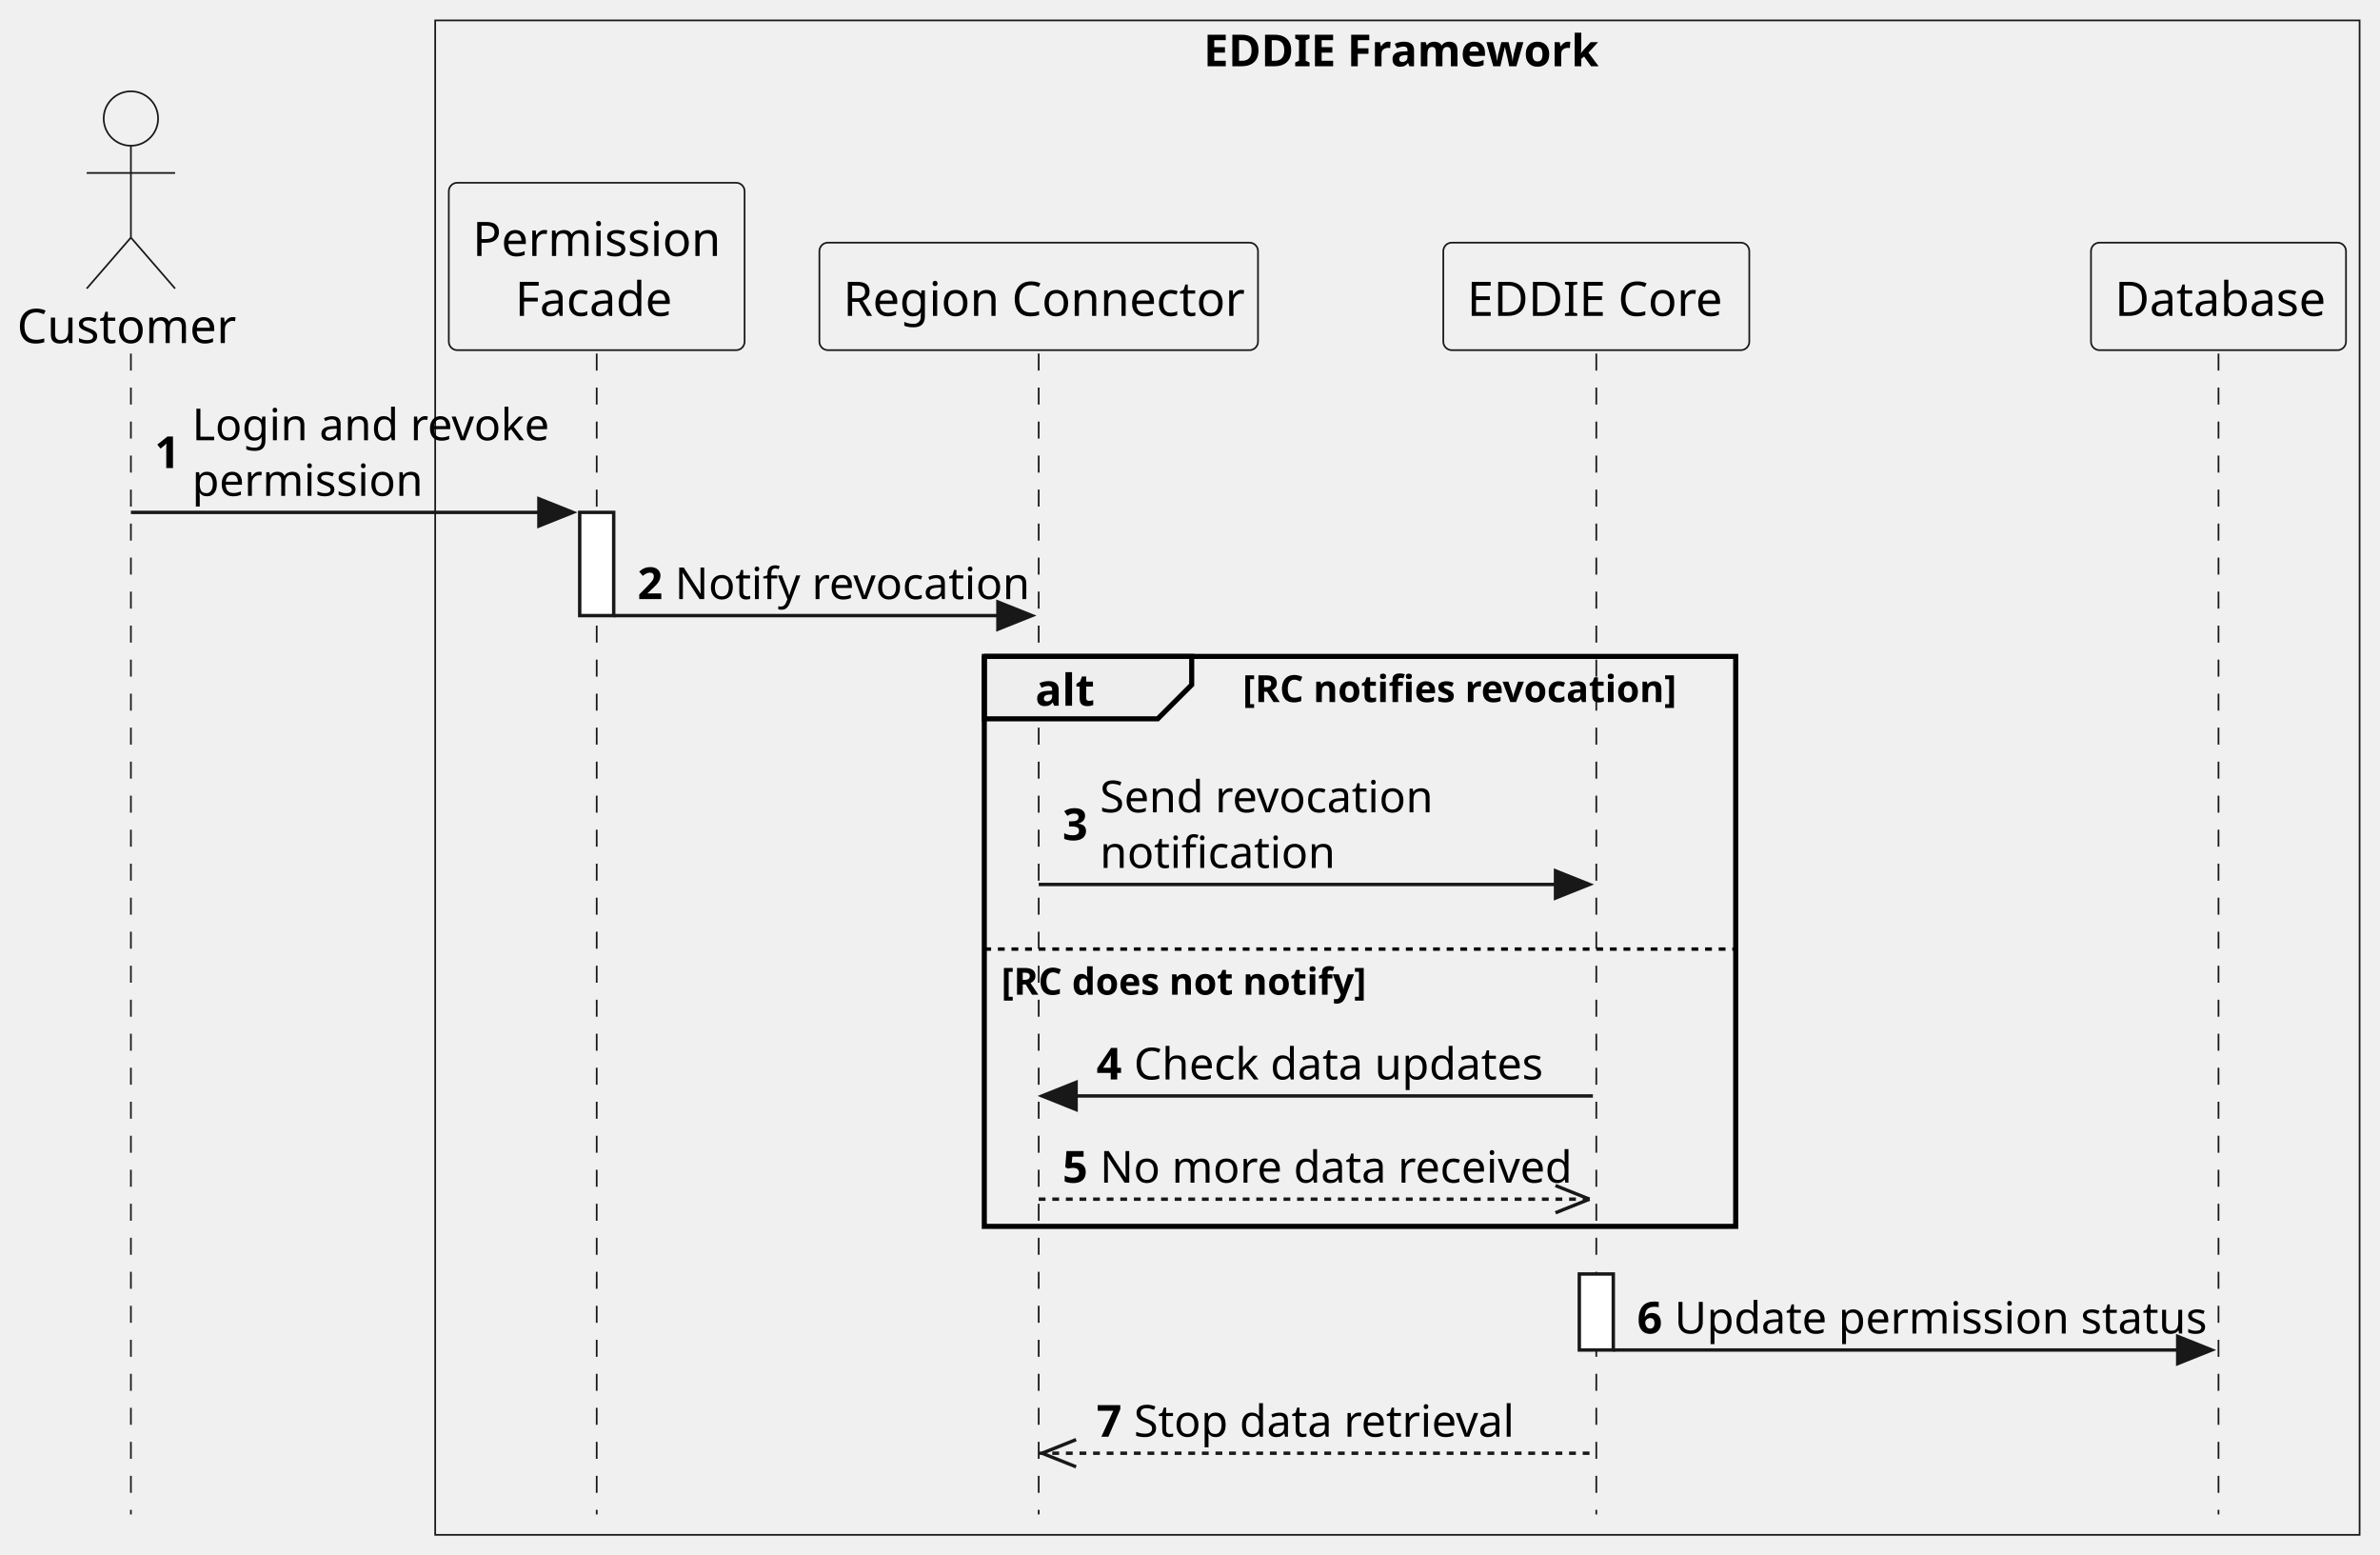
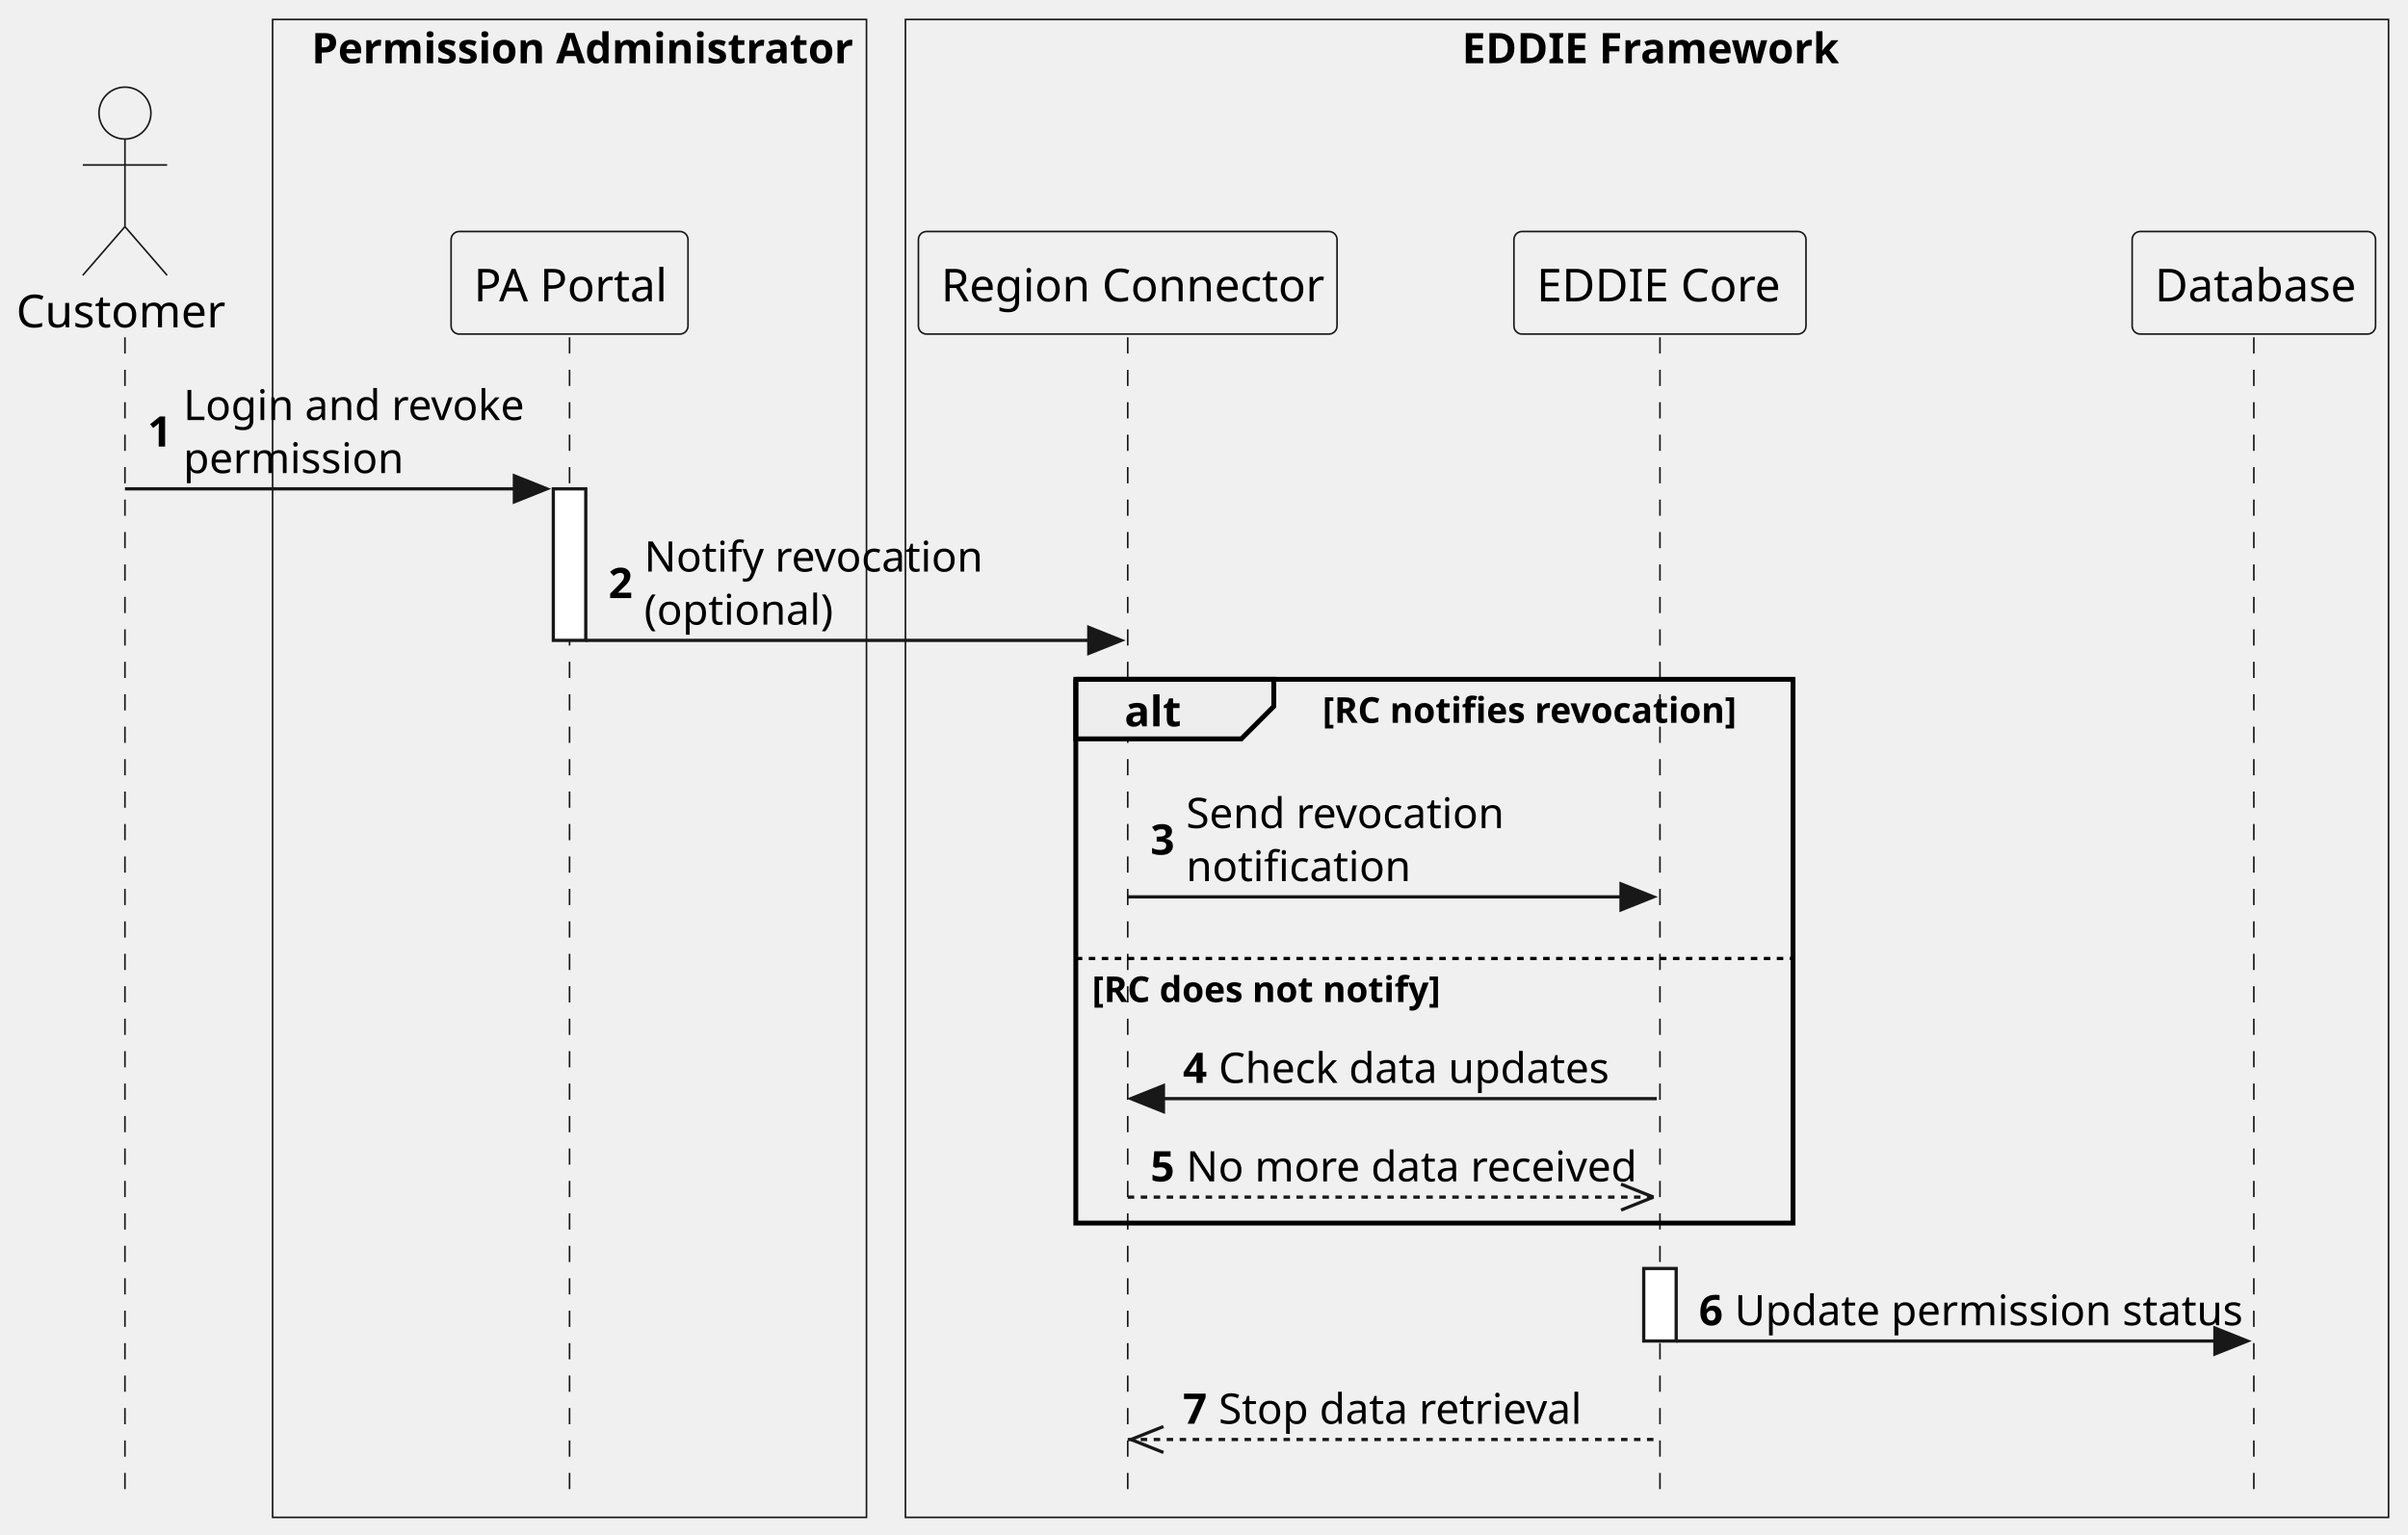
- <svg xmlns="http://www.w3.org/2000/svg" contentStyleType="text/css" height="457px" preserveAspectRatio="none" style="width:700px;height:457px;background:#FFFFFF;" version="1.1" viewBox="0 0 700 457" width="700px" zoomAndPan="magnify">
+ <svg xmlns="http://www.w3.org/2000/svg" contentStyleType="text/css" height="473px" preserveAspectRatio="none" style="width:742px;height:473px;background:#FFFFFF;" version="1.1" viewBox="0 0 742 473" width="742px" zoomAndPan="magnify">
  <defs />
  <g>
-     <rect fill="none" height="445.312" style="stroke:#181818;stroke-width:0.5;" width="566" x="128" y="6" />
-     <text fill="#000000" font-family="sans-serif" font-size="13" font-weight="bold" lengthAdjust="spacing" textLength="114" x="354" y="19.495">EDDIE Framework</text>
-     <line style="stroke:#181818;stroke-width:0.5;stroke-dasharray:5.0,5.0;" x1="38.5" x2="38.5" y1="103.961" y2="445.312" />
-     <line style="stroke:#181818;stroke-width:0.5;stroke-dasharray:5.0,5.0;" x1="175.5" x2="175.5" y1="103.961" y2="445.312" />
-     <rect fill="#FFFFFF" height="30.352" style="stroke:#181818;stroke-width:1.0;" width="10" x="170.5" y="150.664" />
-     <line style="stroke:#181818;stroke-width:0.5;stroke-dasharray:5.0,5.0;" x1="305.5" x2="305.5" y1="103.961" y2="445.312" />
-     <line style="stroke:#181818;stroke-width:0.5;stroke-dasharray:5.0,5.0;" x1="469.5" x2="469.5" y1="103.961" y2="445.312" />
-     <rect fill="#FFFFFF" height="22.352" style="stroke:#181818;stroke-width:1.0;" width="10" x="464.5" y="374.609" />
-     <line style="stroke:#181818;stroke-width:0.5;stroke-dasharray:5.0,5.0;" x1="652.5" x2="652.5" y1="103.961" y2="445.312" />
+     <rect fill="none" height="461.664" style="stroke:#181818;stroke-width:0.5;" width="183" x="84" y="6" />
+     <text fill="#000000" font-family="sans-serif" font-size="13" font-weight="bold" lengthAdjust="spacing" textLength="159" x="96" y="19.495">Permission Administrator</text>
+     <rect fill="none" height="461.664" style="stroke:#181818;stroke-width:0.5;" width="457" x="279" y="6" />
+     <text fill="#000000" font-family="sans-serif" font-size="13" font-weight="bold" lengthAdjust="spacing" textLength="114" x="450.5" y="19.495">EDDIE Framework</text>
+     <line style="stroke:#181818;stroke-width:0.5;stroke-dasharray:5.0,5.0;" x1="38.5" x2="38.5" y1="103.961" y2="461.664" />
+     <line style="stroke:#181818;stroke-width:0.5;stroke-dasharray:5.0,5.0;" x1="175.5" x2="175.5" y1="103.961" y2="461.664" />
+     <rect fill="#FFFFFF" height="46.703" style="stroke:#181818;stroke-width:1.0;" width="10" x="170.5" y="150.664" />
+     <line style="stroke:#181818;stroke-width:0.5;stroke-dasharray:5.0,5.0;" x1="347.5" x2="347.5" y1="103.961" y2="461.664" />
+     <line style="stroke:#181818;stroke-width:0.5;stroke-dasharray:5.0,5.0;" x1="511.5" x2="511.5" y1="103.961" y2="461.664" />
+     <rect fill="#FFFFFF" height="22.352" style="stroke:#181818;stroke-width:1.0;" width="10" x="506.5" y="390.961" />
+     <line style="stroke:#181818;stroke-width:0.5;stroke-dasharray:5.0,5.0;" x1="694.5" x2="694.5" y1="103.961" y2="461.664" />
    <text fill="#000000" font-family="sans-serif" font-size="14" lengthAdjust="spacing" textLength="61" x="5" y="100.885">Customer</text>
    <ellipse cx="38.5" cy="34.852" fill="none" rx="8" ry="8" style="stroke:#181818;stroke-width:0.5;" />
    <path d="M38.5,42.852 L38.5,69.852 M25.5,50.852 L51.5,50.852 M38.5,69.852 L25.5,84.852 M38.5,69.852 L51.5,84.852 " fill="none" style="stroke:#181818;stroke-width:0.5;" />
-     <rect fill="none" height="49.219" rx="2.5" ry="2.5" style="stroke:#181818;stroke-width:0.5;" width="87" x="132" y="53.742" />
-     <text fill="#000000" font-family="sans-serif" font-size="14" lengthAdjust="spacing" textLength="69" x="139" y="75.275">Permission</text>
-     <text fill="#000000" font-family="sans-serif" font-size="14" lengthAdjust="spacing" textLength="48" x="151.5" y="92.885">Facade</text>
-     <rect fill="none" height="31.609" rx="2.5" ry="2.5" style="stroke:#181818;stroke-width:0.5;" width="129" x="241" y="71.352" />
-     <text fill="#000000" font-family="sans-serif" font-size="14" lengthAdjust="spacing" textLength="115" x="248" y="92.885">Region Connector</text>
-     <rect fill="none" height="31.609" rx="2.5" ry="2.5" style="stroke:#181818;stroke-width:0.5;" width="90" x="424.5" y="71.352" />
-     <text fill="#000000" font-family="sans-serif" font-size="14" lengthAdjust="spacing" textLength="76" x="431.5" y="92.885">EDDIE Core</text>
-     <rect fill="none" height="31.609" rx="2.5" ry="2.5" style="stroke:#181818;stroke-width:0.5;" width="75" x="615" y="71.352" />
-     <text fill="#000000" font-family="sans-serif" font-size="14" lengthAdjust="spacing" textLength="61" x="622" y="92.885">Database</text>
+     <rect fill="none" height="31.609" rx="2.5" ry="2.5" style="stroke:#181818;stroke-width:0.5;" width="73" x="139" y="71.352" />
+     <text fill="#000000" font-family="sans-serif" font-size="14" lengthAdjust="spacing" textLength="59" x="146" y="92.885">PA Portal</text>
+     <rect fill="none" height="31.609" rx="2.5" ry="2.5" style="stroke:#181818;stroke-width:0.5;" width="129" x="283" y="71.352" />
+     <text fill="#000000" font-family="sans-serif" font-size="14" lengthAdjust="spacing" textLength="115" x="290" y="92.885">Region Connector</text>
+     <rect fill="none" height="31.609" rx="2.5" ry="2.5" style="stroke:#181818;stroke-width:0.5;" width="90" x="466.5" y="71.352" />
+     <text fill="#000000" font-family="sans-serif" font-size="14" lengthAdjust="spacing" textLength="76" x="473.5" y="92.885">EDDIE Core</text>
+     <rect fill="none" height="31.609" rx="2.5" ry="2.5" style="stroke:#181818;stroke-width:0.5;" width="75" x="657" y="71.352" />
+     <text fill="#000000" font-family="sans-serif" font-size="14" lengthAdjust="spacing" textLength="61" x="664" y="92.885">Database</text>
    <polygon fill="#181818" points="158.5,146.664,168.5,150.664,158.5,154.664" style="stroke:#181818;stroke-width:1.0;" />
    <line style="stroke:#181818;stroke-width:1.0;" x1="38.5" x2="164.5" y1="150.664" y2="150.664" />
    <text fill="#000000" font-family="sans-serif" font-size="13" font-weight="bold" lengthAdjust="spacing" textLength="7" x="45.5" y="137.632">1</text>
    <text fill="#000000" font-family="sans-serif" font-size="13" lengthAdjust="spacing" textLength="97" x="56.5" y="129.456">Login and revoke</text>
    <text fill="#000000" font-family="sans-serif" font-size="13" lengthAdjust="spacing" textLength="63" x="56.5" y="145.808">permission</text>
-     <polygon fill="#181818" points="293.5,177.016,303.5,181.016,293.5,185.016" style="stroke:#181818;stroke-width:1.0;" />
-     <line style="stroke:#181818;stroke-width:1.0;" x1="180.5" x2="299.5" y1="181.016" y2="181.016" />
-     <text fill="#000000" font-family="sans-serif" font-size="13" font-weight="bold" lengthAdjust="spacing" textLength="7" x="187.5" y="176.159">2</text>
+     <polygon fill="#181818" points="335.5,193.367,345.5,197.367,335.5,201.367" style="stroke:#181818;stroke-width:1.0;" />
+     <line style="stroke:#181818;stroke-width:1.0;" x1="180.5" x2="341.5" y1="197.367" y2="197.367" />
+     <text fill="#000000" font-family="sans-serif" font-size="13" font-weight="bold" lengthAdjust="spacing" textLength="7" x="187.5" y="184.335">2</text>
    <text fill="#000000" font-family="sans-serif" font-size="13" lengthAdjust="spacing" textLength="95" x="198.5" y="176.159">Notify revocation</text>
-     <path d="M289.5,193.016 L350.5,193.016 L350.5,201.367 L340.5,211.367 L289.5,211.367 L289.5,193.016 " fill="#EEEEEE" style="stroke:#000000;stroke-width:1.5;" />
-     <rect fill="none" height="167.594" style="stroke:#000000;stroke-width:1.5;" width="221" x="289.5" y="193.016" />
-     <text fill="#000000" font-family="sans-serif" font-size="13" font-weight="bold" lengthAdjust="spacing" textLength="16" x="304.5" y="207.511">alt</text>
-     <text fill="#000000" font-family="sans-serif" font-size="11" font-weight="bold" lengthAdjust="spacing" textLength="129" x="365.5" y="206.435">[RC notifies revocation]</text>
-     <line style="stroke:#000000;stroke-width:1.0;stroke-dasharray:2.0,2.0;" x1="289.5" x2="510.5" y1="279.07" y2="279.07" />
-     <text fill="#000000" font-family="sans-serif" font-size="11" font-weight="bold" lengthAdjust="spacing" textLength="109" x="294.5" y="292.489">[RC does not notify]</text>
-     <polygon fill="#181818" points="457.5,256.07,467.5,260.07,457.5,264.07" style="stroke:#181818;stroke-width:1.0;" />
-     <line style="stroke:#181818;stroke-width:1.0;" x1="305.5" x2="463.5" y1="260.07" y2="260.07" />
-     <text fill="#000000" font-family="sans-serif" font-size="13" font-weight="bold" lengthAdjust="spacing" textLength="7" x="312.5" y="247.038">3</text>
-     <text fill="#000000" font-family="sans-serif" font-size="13" lengthAdjust="spacing" textLength="92" x="323.5" y="238.862">Send revocation</text>
-     <text fill="#000000" font-family="sans-serif" font-size="13" lengthAdjust="spacing" textLength="62" x="323.5" y="255.214">notification</text>
-     <polygon fill="#181818" points="316.5,318.258,306.5,322.258,316.5,326.258" style="stroke:#181818;stroke-width:1.0;" />
-     <line style="stroke:#181818;stroke-width:1.0;" x1="310.5" x2="468.5" y1="322.258" y2="322.258" />
-     <text fill="#000000" font-family="sans-serif" font-size="13" font-weight="bold" lengthAdjust="spacing" textLength="7" x="322.5" y="317.401">4</text>
-     <text fill="#000000" font-family="sans-serif" font-size="13" lengthAdjust="spacing" textLength="116" x="333.5" y="317.401">Check data updates</text>
-     <line style="stroke:#181818;stroke-width:1.0;" x1="467.5" x2="457.5" y1="352.609" y2="348.609" />
-     <line style="stroke:#181818;stroke-width:1.0;" x1="467.5" x2="457.5" y1="352.609" y2="356.609" />
-     <line style="stroke:#181818;stroke-width:1.0;stroke-dasharray:2.0,2.0;" x1="305.5" x2="468.5" y1="352.609" y2="352.609" />
-     <text fill="#000000" font-family="sans-serif" font-size="13" font-weight="bold" lengthAdjust="spacing" textLength="7" x="312.5" y="347.753">5</text>
-     <text fill="#000000" font-family="sans-serif" font-size="13" lengthAdjust="spacing" textLength="129" x="323.5" y="347.753">No more data received</text>
-     <polygon fill="#181818" points="640.5,392.961,650.5,396.961,640.5,400.961" style="stroke:#181818;stroke-width:1.0;" />
-     <line style="stroke:#181818;stroke-width:1.0;" x1="474.5" x2="646.5" y1="396.961" y2="396.961" />
-     <text fill="#000000" font-family="sans-serif" font-size="13" font-weight="bold" lengthAdjust="spacing" textLength="7" x="481.5" y="392.104">6</text>
-     <text fill="#000000" font-family="sans-serif" font-size="13" lengthAdjust="spacing" textLength="148" x="492.5" y="392.104">Update permission status</text>
-     <line style="stroke:#181818;stroke-width:1.0;" x1="306.5" x2="316.5" y1="427.312" y2="423.312" />
-     <line style="stroke:#181818;stroke-width:1.0;" x1="306.5" x2="316.5" y1="427.312" y2="431.312" />
-     <line style="stroke:#181818;stroke-width:1.0;stroke-dasharray:2.0,2.0;" x1="305.5" x2="468.5" y1="427.312" y2="427.312" />
-     <text fill="#000000" font-family="sans-serif" font-size="13" font-weight="bold" lengthAdjust="spacing" textLength="7" x="322.5" y="422.456">7</text>
-     <text fill="#000000" font-family="sans-serif" font-size="13" lengthAdjust="spacing" textLength="104" x="333.5" y="422.456">Stop data retrieval</text>
+     <text fill="#000000" font-family="sans-serif" font-size="13" lengthAdjust="spacing" textLength="53" x="198.5" y="192.511">(optional)</text>
+     <path d="M331.5,209.367 L392.5,209.367 L392.5,217.719 L382.5,227.719 L331.5,227.719 L331.5,209.367 " fill="#EEEEEE" style="stroke:#000000;stroke-width:1.5;" />
+     <rect fill="none" height="167.594" style="stroke:#000000;stroke-width:1.5;" width="221" x="331.5" y="209.367" />
+     <text fill="#000000" font-family="sans-serif" font-size="13" font-weight="bold" lengthAdjust="spacing" textLength="16" x="346.5" y="223.862">alt</text>
+     <text fill="#000000" font-family="sans-serif" font-size="11" font-weight="bold" lengthAdjust="spacing" textLength="129" x="407.5" y="222.786">[RC notifies revocation]</text>
+     <line style="stroke:#000000;stroke-width:1.0;stroke-dasharray:2.0,2.0;" x1="331.5" x2="552.5" y1="295.422" y2="295.422" />
+     <text fill="#000000" font-family="sans-serif" font-size="11" font-weight="bold" lengthAdjust="spacing" textLength="109" x="336.5" y="308.841">[RC does not notify]</text>
+     <polygon fill="#181818" points="499.5,272.422,509.5,276.422,499.5,280.422" style="stroke:#181818;stroke-width:1.0;" />
+     <line style="stroke:#181818;stroke-width:1.0;" x1="347.5" x2="505.5" y1="276.422" y2="276.422" />
+     <text fill="#000000" font-family="sans-serif" font-size="13" font-weight="bold" lengthAdjust="spacing" textLength="7" x="354.5" y="263.39">3</text>
+     <text fill="#000000" font-family="sans-serif" font-size="13" lengthAdjust="spacing" textLength="92" x="365.5" y="255.214">Send revocation</text>
+     <text fill="#000000" font-family="sans-serif" font-size="13" lengthAdjust="spacing" textLength="62" x="365.5" y="271.565">notification</text>
+     <polygon fill="#181818" points="358.5,334.609,348.5,338.609,358.5,342.609" style="stroke:#181818;stroke-width:1.0;" />
+     <line style="stroke:#181818;stroke-width:1.0;" x1="352.5" x2="510.5" y1="338.609" y2="338.609" />
+     <text fill="#000000" font-family="sans-serif" font-size="13" font-weight="bold" lengthAdjust="spacing" textLength="7" x="364.5" y="333.753">4</text>
+     <text fill="#000000" font-family="sans-serif" font-size="13" lengthAdjust="spacing" textLength="116" x="375.5" y="333.753">Check data updates</text>
+     <line style="stroke:#181818;stroke-width:1.0;" x1="509.5" x2="499.5" y1="368.961" y2="364.961" />
+     <line style="stroke:#181818;stroke-width:1.0;" x1="509.5" x2="499.5" y1="368.961" y2="372.961" />
+     <line style="stroke:#181818;stroke-width:1.0;stroke-dasharray:2.0,2.0;" x1="347.5" x2="510.5" y1="368.961" y2="368.961" />
+     <text fill="#000000" font-family="sans-serif" font-size="13" font-weight="bold" lengthAdjust="spacing" textLength="7" x="354.5" y="364.104">5</text>
+     <text fill="#000000" font-family="sans-serif" font-size="13" lengthAdjust="spacing" textLength="129" x="365.5" y="364.104">No more data received</text>
+     <polygon fill="#181818" points="682.5,409.312,692.5,413.312,682.5,417.312" style="stroke:#181818;stroke-width:1.0;" />
+     <line style="stroke:#181818;stroke-width:1.0;" x1="516.5" x2="688.5" y1="413.312" y2="413.312" />
+     <text fill="#000000" font-family="sans-serif" font-size="13" font-weight="bold" lengthAdjust="spacing" textLength="7" x="523.5" y="408.456">6</text>
+     <text fill="#000000" font-family="sans-serif" font-size="13" lengthAdjust="spacing" textLength="148" x="534.5" y="408.456">Update permission status</text>
+     <line style="stroke:#181818;stroke-width:1.0;" x1="348.5" x2="358.5" y1="443.664" y2="439.664" />
+     <line style="stroke:#181818;stroke-width:1.0;" x1="348.5" x2="358.5" y1="443.664" y2="447.664" />
+     <line style="stroke:#181818;stroke-width:1.0;stroke-dasharray:2.0,2.0;" x1="347.5" x2="510.5" y1="443.664" y2="443.664" />
+     <text fill="#000000" font-family="sans-serif" font-size="13" font-weight="bold" lengthAdjust="spacing" textLength="7" x="364.5" y="438.808">7</text>
+     <text fill="#000000" font-family="sans-serif" font-size="13" lengthAdjust="spacing" textLength="104" x="375.5" y="438.808">Stop data retrieval</text>
  </g>
</svg>
